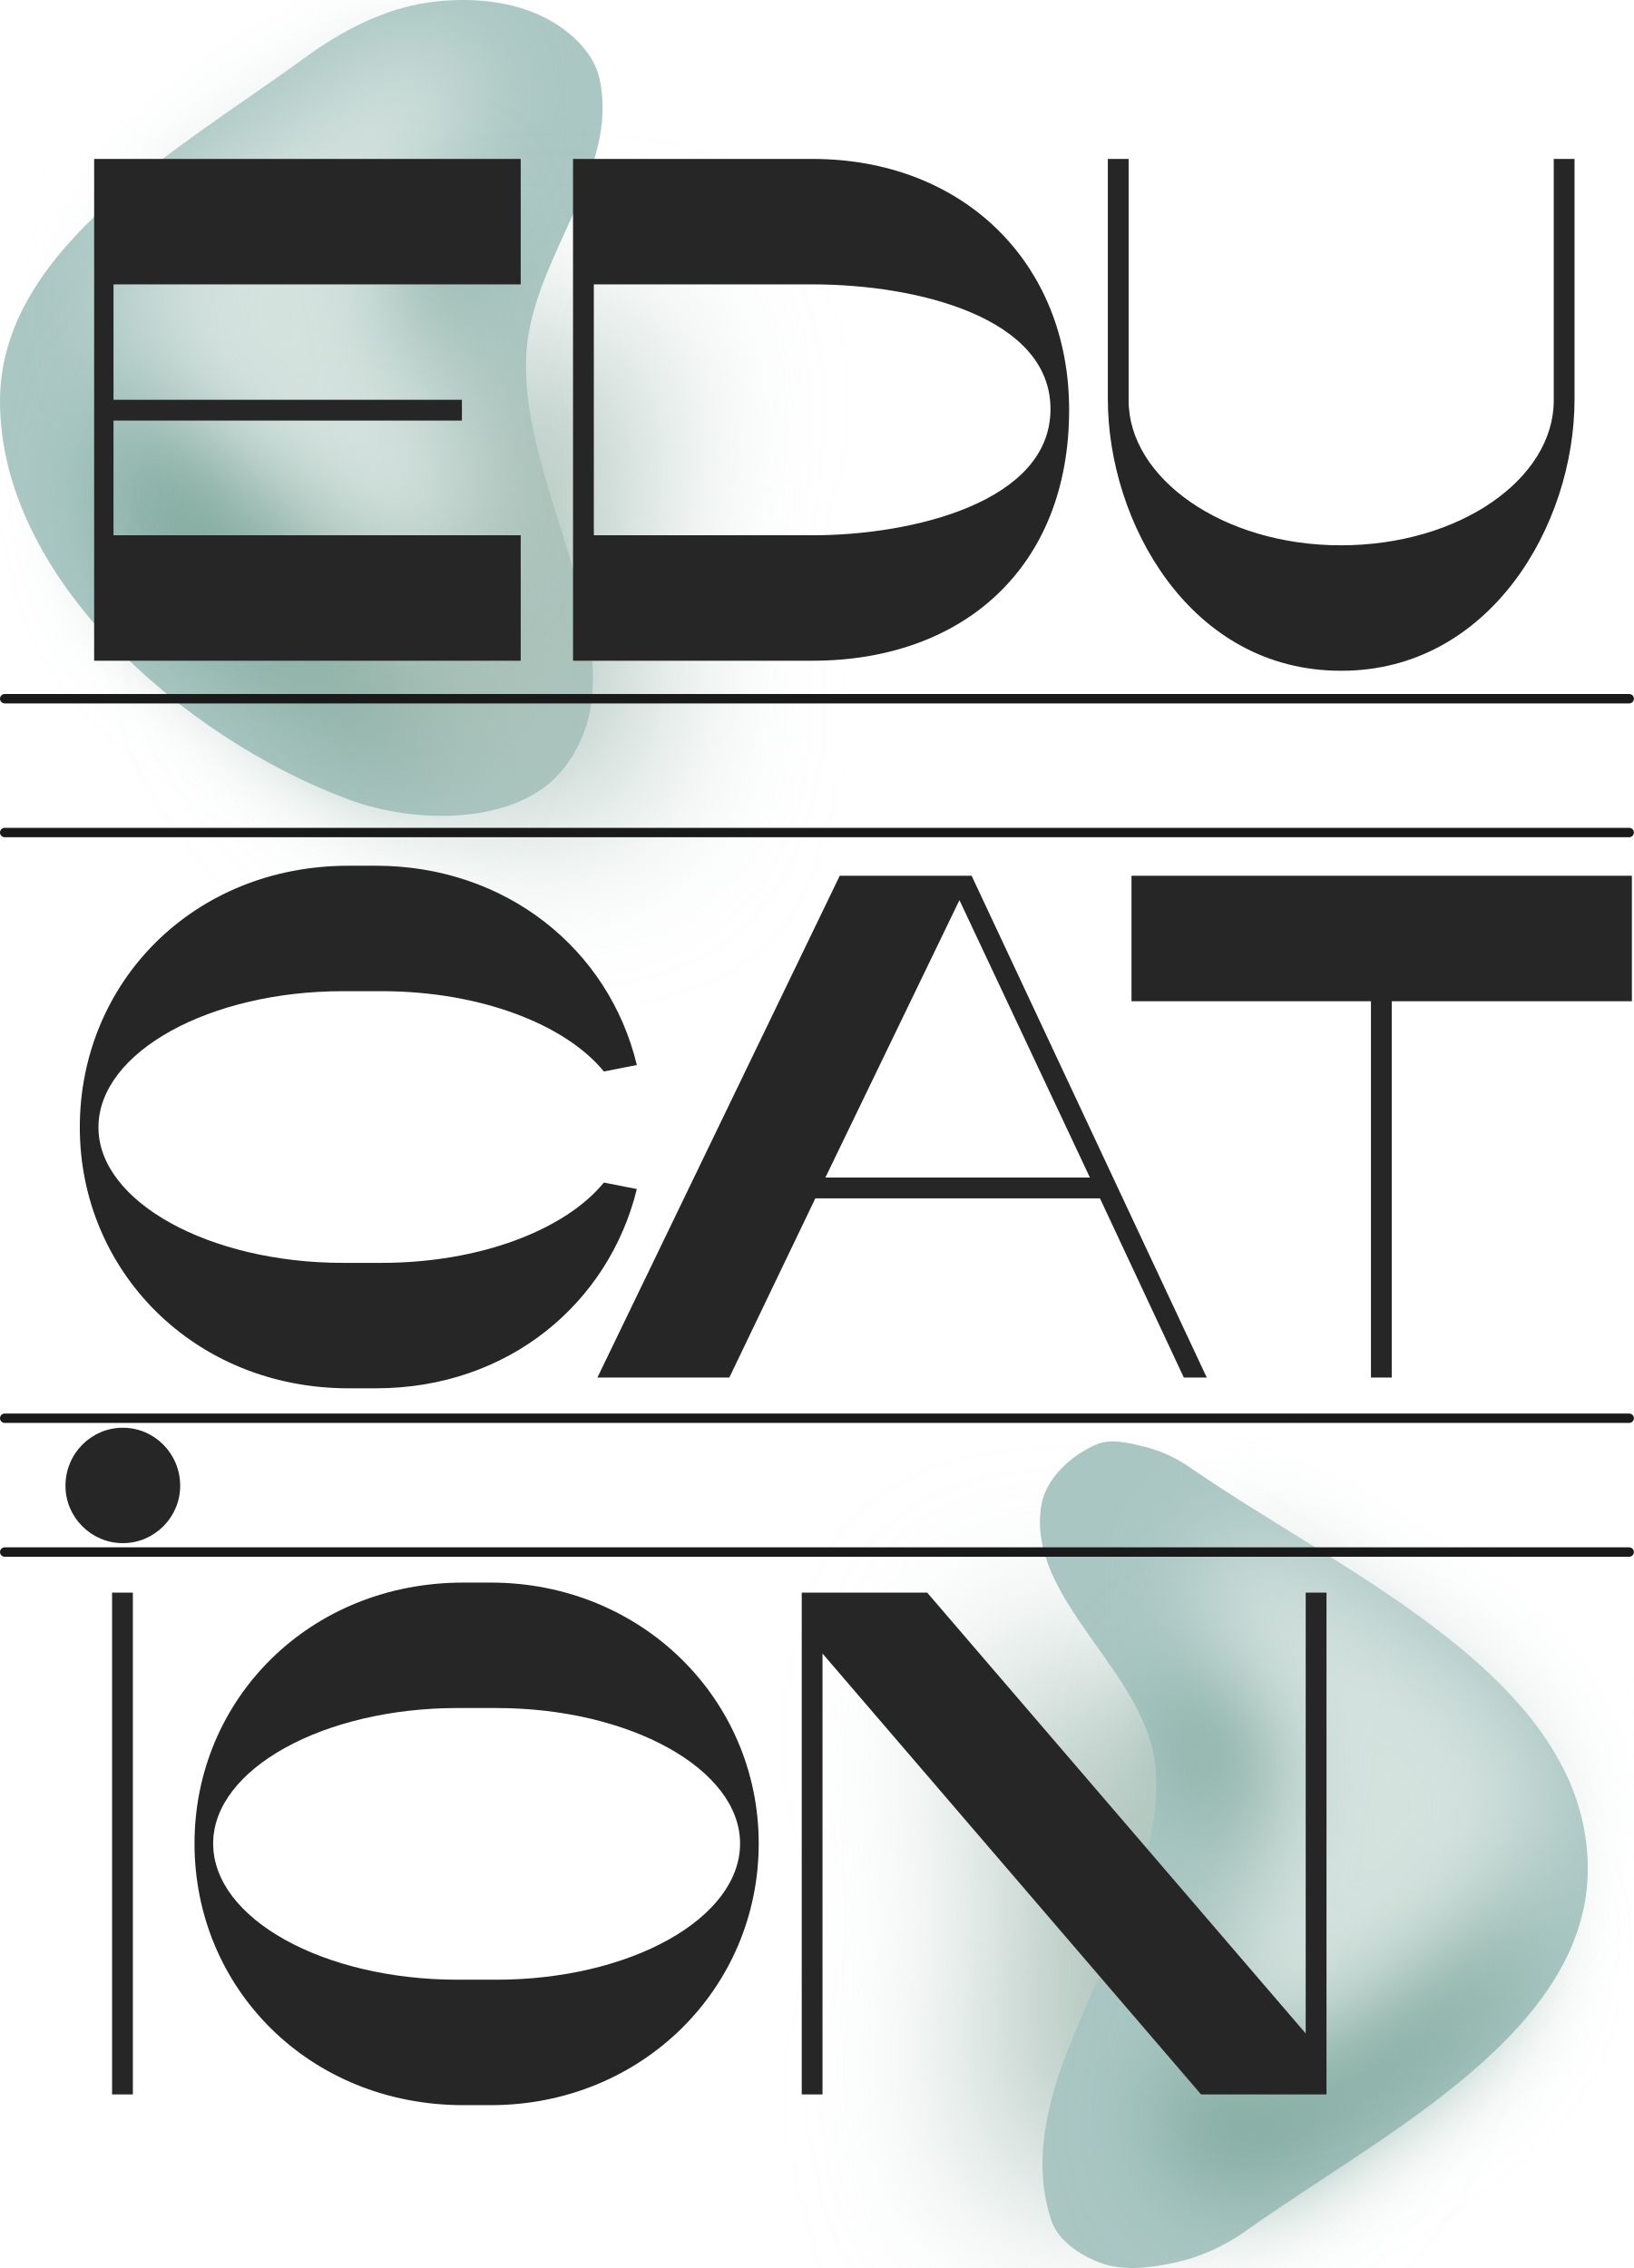
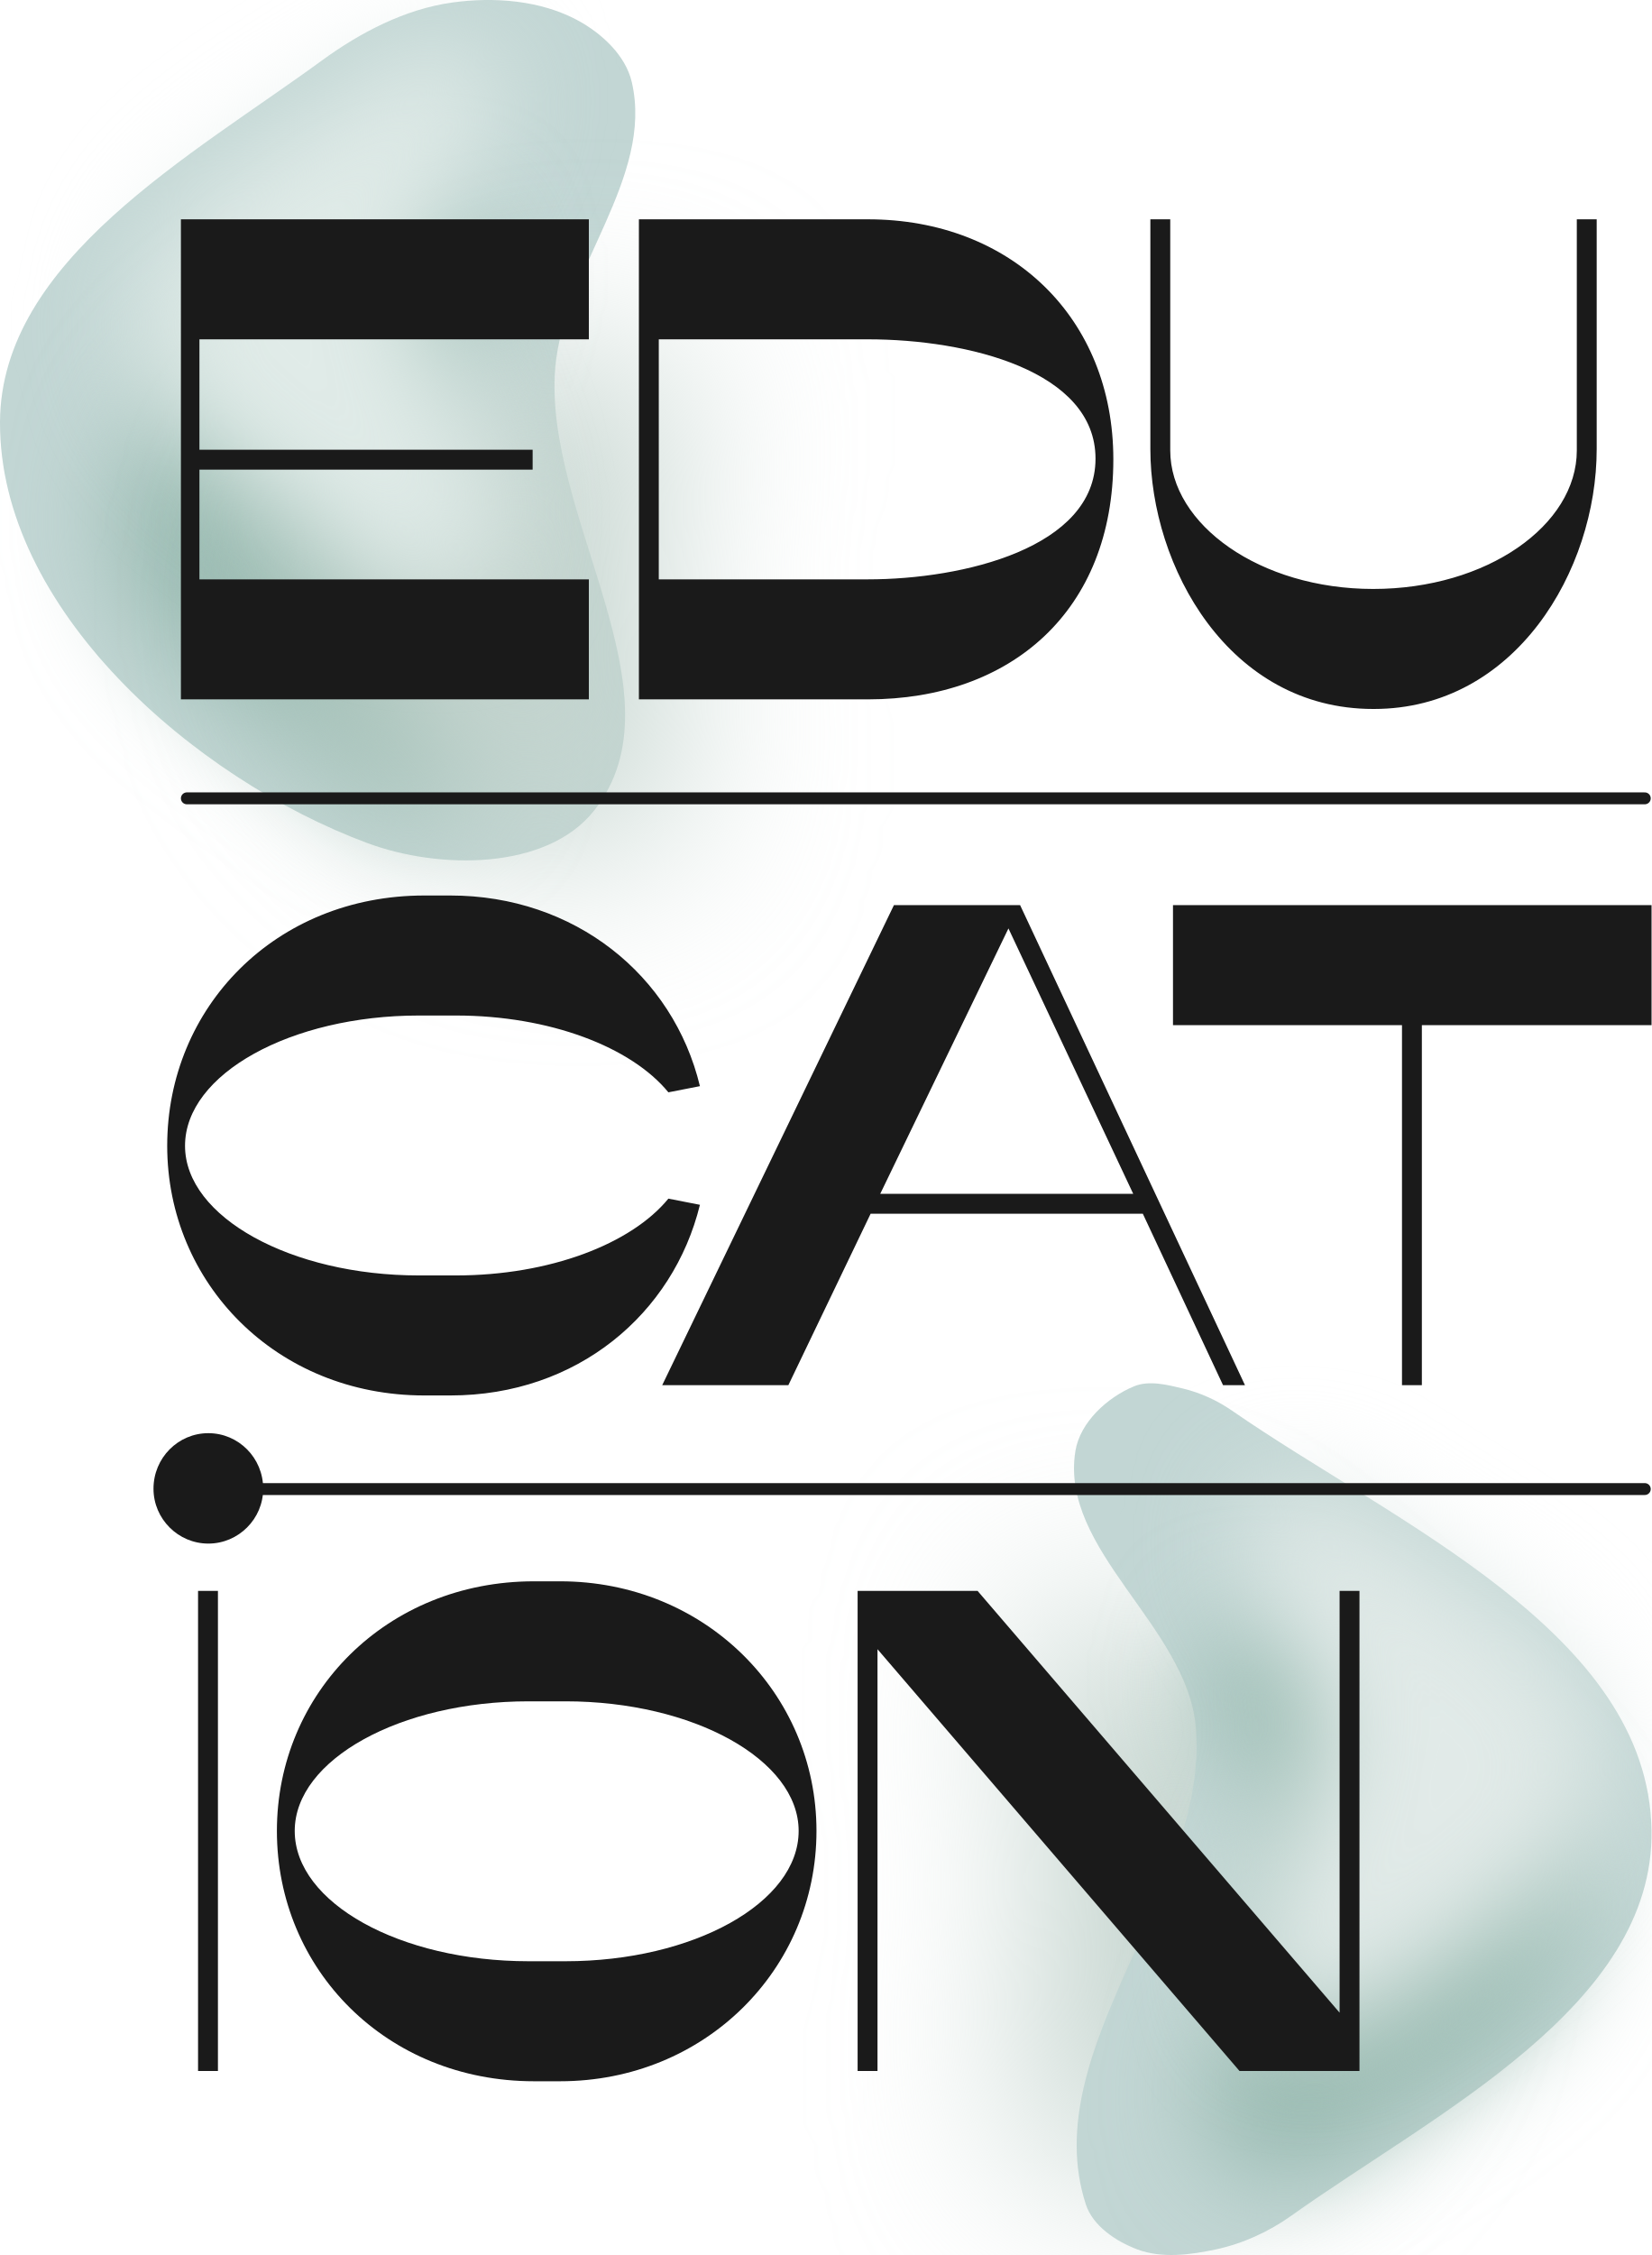
- <svg xmlns="http://www.w3.org/2000/svg" width="1641.184" height="2278.32" viewBox="0 0 434.23 602.806" version="1.1" id="svg1" xml:space="preserve">
+ <svg xmlns="http://www.w3.org/2000/svg" width="416.354" height="568.326" viewBox="0 0 416.354 568.326" version="1.1" id="svg1" xml:space="preserve">
  <defs id="defs1">
    <filter style="color-interpolation-filters:sRGB" id="filter2" x="-0.59" y="-0.436" width="2.18" height="1.872">
      <feGaussianBlur stdDeviation="32.661" id="feGaussianBlur2" />
    </filter>
    <filter style="color-interpolation-filters:sRGB" id="filter5" x="-0.341" y="-0.226" width="1.681" height="1.451">
      <feGaussianBlur stdDeviation="13.156" id="feGaussianBlur5" />
    </filter>
    <filter style="color-interpolation-filters:sRGB" id="filter3" x="-0.583" y="-0.431" width="2.167" height="1.862">
      <feGaussianBlur stdDeviation="32.283" id="feGaussianBlur3" />
    </filter>
  </defs>
-   <g id="layer1" transform="translate(-3891.067,-1519.334)">
-     <path id="path2" style="fill:#aac7c3;fill-opacity:1;stroke:none;stroke-width:13.229;stroke-linecap:square;stroke-miterlimit:4.7;stroke-dasharray:none;stroke-opacity:1" d="m 3983.772,1731.847 c -44.056,-16.341 -92.944,-59.209 -92.704,-106.198 0.208,-40.663 48.325,-67.089 81.16,-91.076 9.656,-7.054 20.93,-12.934 32.772,-14.593 10.577,-1.482 22.331,-0.592 31.726,4.49 6.054,3.275 12.049,8.825 13.61,15.528 5.619,24.137 -17.103,47.118 -19.27,71.805 -3.272,37.279 33.015,82.519 9.763,111.84 -11.939,15.055 -39.041,14.884 -57.056,8.202 z" />
-     <path id="path3" style="mix-blend-mode:normal;fill:#7ea89c;fill-opacity:1;stroke:none;stroke-width:13.229;stroke-linecap:square;stroke-miterlimit:4.7;stroke-dasharray:none;stroke-opacity:1;filter:url(#filter5)" d="m 3958.52,1564.741 c 26.079,18.054 66.751,35.572 67.286,67.286 0.477,28.236 -34.854,45.504 -57.851,61.895 -3.594,2.562 -7.777,4.473 -12.095,5.391 -4.104,0.873 -8.66,1.476 -12.587,0 -3.433,-1.29 -7.15,-3.756 -8.28,-7.245 -8.088,-24.981 20.078,-50.632 17.631,-76.775 -1.496,-15.982 -21.883,-28.276 -19.299,-44.119 0.75,-4.599 5.08,-8.571 9.381,-10.364 2.443,-1.018 5.358,-0.26 7.931,0.357 2.805,0.673 5.511,1.932 7.883,3.574 z" transform="matrix(-1,0,0,1.070374,7947.039,-96.38799)" />
-     <path id="path13" style="mix-blend-mode:normal;fill:#aac1b8;fill-opacity:1;stroke:none;stroke-width:18.493;stroke-linecap:square;stroke-miterlimit:4.7;stroke-dasharray:none;stroke-opacity:1;filter:url(#filter2)" d="m 3999.298,1714.07 c -36.532,-13.55 -77.071,-49.097 -76.871,-88.061 0.172,-33.718 40.072,-55.631 67.299,-75.521 8.007,-5.849 17.355,-10.725 27.175,-12.101 8.771,-1.228 18.517,-0.49 26.307,3.723 5.02,2.716 9.992,7.318 11.286,12.876 4.66,20.014 -14.182,39.071 -15.979,59.542 -2.714,30.912 27.377,68.426 8.095,92.74 -9.9,12.484 -32.374,12.342 -47.312,6.801 z" transform="matrix(0.7153685,0,0,0.7153685,1162.796,506.5723)" />
-     <path id="path1" style="mix-blend-mode:normal;fill:#aac1b8;fill-opacity:1;stroke:none;stroke-width:17.597;stroke-linecap:square;stroke-miterlimit:4.7;stroke-dasharray:none;stroke-opacity:1;filter:url(#filter3)" d="m 3999.298,1714.07 c -36.532,-13.55 -77.071,-49.097 -76.871,-88.061 0.172,-33.718 40.072,-55.631 67.299,-75.521 8.007,-5.849 17.355,-10.725 27.175,-12.101 8.771,-1.228 18.517,-0.49 26.307,3.723 5.02,2.716 9.992,7.318 11.286,12.876 4.66,20.014 -14.182,39.071 -15.979,59.542 -2.714,30.912 27.377,68.426 8.095,92.74 -9.9,12.484 -32.374,12.342 -47.312,6.801 z" transform="matrix(-0.7153685,0,0,0.7900755,7052.237,745.7759)" />
-     <path id="path5" style="fill:#a9c6c3;fill-opacity:1;stroke:none;stroke-width:13.229;stroke-linecap:square;stroke-miterlimit:4.7;stroke-dasharray:none;stroke-opacity:1" d="m 4207.372,1909.397 c 40.956,28.353 104.828,55.863 105.669,105.669 0.749,44.344 -54.737,71.461 -90.852,97.202 -5.645,4.023 -12.214,7.024 -18.994,8.467 -6.445,1.371 -13.599,2.317 -19.767,0 -5.391,-2.026 -11.229,-5.898 -13.003,-11.377 -12.703,-39.231 31.531,-79.514 27.689,-120.571 -2.349,-25.099 -34.365,-44.406 -30.308,-69.286 1.178,-7.223 7.978,-13.46 14.732,-16.277 3.836,-1.599 8.414,-0.408 12.455,0.561 4.406,1.056 8.654,3.034 12.379,5.613 z" />
-     <path id="path14" style="mix-blend-mode:normal;fill:#7ea89c;fill-opacity:1;stroke:none;stroke-width:13.229;stroke-linecap:square;stroke-miterlimit:4.7;stroke-dasharray:none;stroke-opacity:1;filter:url(#filter5)" d="m 4226.431,1966.604 c 26.079,18.054 66.751,35.572 67.286,67.286 0.477,28.236 -34.854,45.504 -57.851,61.895 -3.594,2.562 -7.777,4.473 -12.095,5.391 -4.104,0.873 -8.66,1.476 -12.587,0 -3.433,-1.29 -7.15,-3.756 -8.28,-7.245 -8.088,-24.981 20.078,-50.632 17.631,-76.775 -1.496,-15.982 -21.883,-28.276 -19.299,-44.119 0.75,-4.599 5.08,-8.571 9.381,-10.364 2.443,-1.018 5.358,-0.26 7.931,0.357 2.805,0.673 5.511,1.932 7.883,3.574 z" />
-     <path id="path11" style="mix-blend-mode:normal;fill:#d4e2de;fill-opacity:1;stroke:none;stroke-width:13.229;stroke-linecap:square;stroke-miterlimit:4.7;stroke-dasharray:none;stroke-opacity:1;filter:url(#filter5)" d="m 4234.659,1931.817 c 26.079,18.054 66.751,35.572 67.286,67.286 0.477,28.236 -34.854,45.504 -57.851,61.895 -3.594,2.562 -7.777,4.473 -12.095,5.391 -4.104,0.873 -8.66,1.476 -12.587,0 -3.433,-1.29 -7.15,-3.756 -8.28,-7.245 -8.088,-24.981 20.078,-50.632 17.631,-76.775 -1.496,-15.982 -21.883,-28.276 -19.299,-44.119 0.75,-4.599 5.08,-8.571 9.381,-10.364 2.443,-1.018 5.358,-0.26 7.931,0.357 2.805,0.673 5.511,1.932 7.883,3.574 z" />
-     <path id="path12" style="mix-blend-mode:normal;fill:#d4e2de;fill-opacity:1;stroke:none;stroke-width:13.229;stroke-linecap:square;stroke-miterlimit:4.7;stroke-dasharray:none;stroke-opacity:1;filter:url(#filter5)" d="m 3950.212,1533.883 c 26.079,18.054 66.751,35.572 67.286,67.286 0.477,28.236 -34.854,45.504 -57.851,61.895 -3.594,2.562 -7.777,4.473 -12.095,5.391 -4.104,0.873 -8.66,1.476 -12.587,0 -3.433,-1.29 -7.15,-3.756 -8.28,-7.245 -8.088,-24.981 20.078,-50.632 17.631,-76.775 -1.496,-15.982 -21.883,-28.276 -19.299,-44.119 0.75,-4.599 5.08,-8.571 9.381,-10.364 2.443,-1.018 5.358,-0.26 7.931,0.357 2.805,0.673 5.511,1.932 7.883,3.574 z" transform="matrix(-1,0,0,1,7942.293,0)" />
-     <g id="g8" transform="translate(0,188.9915)">
-       <path style="fill:none;stroke:#1a1a1a;stroke-width:2.5;stroke-linecap:round;stroke-linejoin:miter;stroke-dasharray:none;stroke-opacity:1" d="m 3892.317,1742.858 h 431.73" id="path4" />
-       <path style="fill:none;stroke:#1a1a1a;stroke-width:2.5;stroke-linecap:round;stroke-linejoin:miter;stroke-dasharray:none;stroke-opacity:1" d="m 3892.317,1707.292 h 431.73" id="path201-8" />
+   <g id="layer1" transform="translate(-4471.707,-1575.581)">
+     <g id="g4" transform="translate(575.0131,21.76723)">
+       <path id="path1" style="mix-blend-mode:normal;fill:#c4d4ce;fill-opacity:1;stroke:none;stroke-width:17.597;stroke-linecap:square;stroke-miterlimit:4.7;stroke-dasharray:none;stroke-opacity:1;filter:url(#filter3)" d="m 3999.298,1714.07 c -36.532,-13.55 -77.071,-49.097 -76.871,-88.061 0.172,-33.718 40.072,-55.631 67.299,-75.521 8.007,-5.849 17.355,-10.725 27.175,-12.101 8.771,-1.228 18.517,-0.49 26.307,3.723 5.02,2.716 9.992,7.318 11.286,12.876 4.66,20.014 -14.182,39.071 -15.979,59.542 -2.714,30.912 27.377,68.426 8.095,92.74 -9.9,12.484 -32.374,12.342 -47.312,6.801 z" transform="matrix(-0.7153685,0,0,0.7900755,7052.237,745.7759)" />
+       <path id="path5" style="fill:#c2d6d4;fill-opacity:1;stroke:none;stroke-width:13.229;stroke-linecap:square;stroke-miterlimit:4.7;stroke-dasharray:none;stroke-opacity:1" d="m 4207.372,1909.397 c 40.956,28.353 104.828,55.863 105.669,105.669 0.749,44.344 -54.737,71.461 -90.852,97.202 -5.645,4.023 -12.214,7.024 -18.994,8.467 -6.445,1.371 -13.599,2.317 -19.767,0 -5.391,-2.026 -11.229,-5.898 -13.003,-11.377 -12.703,-39.231 31.531,-79.514 27.689,-120.571 -2.349,-25.099 -34.365,-44.406 -30.308,-69.286 1.178,-7.223 7.978,-13.46 14.732,-16.277 3.836,-1.599 8.414,-0.408 12.455,0.561 4.406,1.056 8.654,3.034 12.379,5.613 z" />
+       <path id="path14" style="mix-blend-mode:normal;fill:#94b7ad;fill-opacity:1;stroke:none;stroke-width:13.229;stroke-linecap:square;stroke-miterlimit:4.7;stroke-dasharray:none;stroke-opacity:1;filter:url(#filter5)" d="m 4226.431,1966.604 c 26.079,18.054 66.751,35.572 67.286,67.286 0.477,28.236 -34.854,45.504 -57.851,61.895 -3.594,2.562 -7.777,4.473 -12.095,5.391 -4.104,0.873 -8.66,1.476 -12.587,0 -3.433,-1.29 -7.15,-3.756 -8.28,-7.245 -8.088,-24.981 20.078,-50.632 17.631,-76.775 -1.496,-15.982 -21.883,-28.276 -19.299,-44.119 0.75,-4.599 5.08,-8.571 9.381,-10.364 2.443,-1.018 5.358,-0.26 7.931,0.357 2.805,0.673 5.511,1.932 7.883,3.574 z" />
+       <path id="path11" style="mix-blend-mode:normal;fill:#e1eae8;fill-opacity:1;stroke:none;stroke-width:13.229;stroke-linecap:square;stroke-miterlimit:4.7;stroke-dasharray:none;stroke-opacity:1;filter:url(#filter5)" d="m 4234.659,1931.817 c 26.079,18.054 66.751,35.572 67.286,67.286 0.477,28.236 -34.854,45.504 -57.851,61.895 -3.594,2.562 -7.777,4.473 -12.095,5.391 -4.104,0.873 -8.66,1.476 -12.587,0 -3.433,-1.29 -7.15,-3.756 -8.28,-7.245 -8.088,-24.981 20.078,-50.632 17.631,-76.775 -1.496,-15.982 -21.883,-28.276 -19.299,-44.119 0.75,-4.599 5.08,-8.571 9.381,-10.364 2.443,-1.018 5.358,-0.26 7.931,0.357 2.805,0.673 5.511,1.932 7.883,3.574 z" />
    </g>
-     <g id="g10" transform="translate(0,-2.248958)">
-       <path style="fill:none;stroke:#1a1a1a;stroke-width:2.5;stroke-linecap:round;stroke-linejoin:miter;stroke-dasharray:none;stroke-opacity:1" d="m 3892.317,1742.858 h 431.73" id="path9" />
-       <path style="fill:none;stroke:#1a1a1a;stroke-width:2.5;stroke-linecap:round;stroke-linejoin:miter;stroke-dasharray:none;stroke-opacity:1" d="m 3892.317,1707.292 h 431.73" id="path10" />
+     <g id="g3" transform="translate(580.6398,56.24701)">
+       <path id="path2" style="fill:#c2d6d4;fill-opacity:1;stroke:none;stroke-width:13.229;stroke-linecap:square;stroke-miterlimit:4.7;stroke-dasharray:none;stroke-opacity:1" d="m 3983.772,1731.847 c -44.056,-16.341 -92.944,-59.209 -92.704,-106.198 0.208,-40.663 48.325,-67.089 81.16,-91.076 9.656,-7.054 20.93,-12.934 32.772,-14.593 10.577,-1.482 22.331,-0.592 31.726,4.49 6.054,3.275 12.049,8.825 13.61,15.528 5.619,24.137 -17.103,47.118 -19.27,71.805 -3.272,37.279 33.015,82.519 9.763,111.84 -11.939,15.055 -39.041,14.884 -57.056,8.202 z" />
+       <path id="path3" style="mix-blend-mode:normal;fill:#94b7ad;fill-opacity:1;stroke:none;stroke-width:13.229;stroke-linecap:square;stroke-miterlimit:4.7;stroke-dasharray:none;stroke-opacity:1;filter:url(#filter5)" d="m 3958.52,1564.741 c 26.079,18.054 66.751,35.572 67.286,67.286 0.477,28.236 -34.854,45.504 -57.851,61.895 -3.594,2.562 -7.777,4.473 -12.095,5.391 -4.104,0.873 -8.66,1.476 -12.587,0 -3.433,-1.29 -7.15,-3.756 -8.28,-7.245 -8.088,-24.981 20.078,-50.632 17.631,-76.775 -1.496,-15.982 -21.883,-28.276 -19.299,-44.119 0.75,-4.599 5.08,-8.571 9.381,-10.364 2.443,-1.018 5.358,-0.26 7.931,0.357 2.805,0.673 5.511,1.932 7.883,3.574 z" transform="matrix(-1,0,0,1.070374,7947.039,-96.38799)" />
+       <path id="path13" style="mix-blend-mode:normal;fill:#c4d4ce;fill-opacity:1;stroke:none;stroke-width:18.493;stroke-linecap:square;stroke-miterlimit:4.7;stroke-dasharray:none;stroke-opacity:1;filter:url(#filter2)" d="m 3999.298,1714.07 c -36.532,-13.55 -77.071,-49.097 -76.871,-88.061 0.172,-33.718 40.072,-55.631 67.299,-75.521 8.007,-5.849 17.355,-10.725 27.175,-12.101 8.771,-1.228 18.517,-0.49 26.307,3.723 5.02,2.716 9.992,7.318 11.286,12.876 4.66,20.014 -14.182,39.071 -15.979,59.542 -2.714,30.912 27.377,68.426 8.095,92.74 -9.9,12.484 -32.374,12.342 -47.312,6.801 z" transform="matrix(0.7153685,0,0,0.7153685,1162.796,506.5723)" />
+       <path id="path12" style="mix-blend-mode:normal;fill:#e0ebe8;fill-opacity:1;stroke:none;stroke-width:13.229;stroke-linecap:square;stroke-miterlimit:4.7;stroke-dasharray:none;stroke-opacity:1;filter:url(#filter5)" d="m 3950.212,1533.883 c 26.079,18.054 66.751,35.572 67.286,67.286 0.477,28.236 -34.854,45.504 -57.851,61.895 -3.594,2.562 -7.777,4.473 -12.095,5.391 -4.104,0.873 -8.66,1.476 -12.587,0 -3.433,-1.29 -7.15,-3.756 -8.28,-7.245 -8.088,-24.981 20.078,-50.632 17.631,-76.775 -1.496,-15.982 -21.883,-28.276 -19.299,-44.119 0.75,-4.599 5.08,-8.571 9.381,-10.364 2.443,-1.018 5.358,-0.26 7.931,0.357 2.805,0.673 5.511,1.932 7.883,3.574 z" transform="matrix(-1,0,0,1,7942.293,0)" />
    </g>
-     <g id="text6" style="font-size:190.527px;line-height:1;font-family:Misto;-inkscape-font-specification:Misto;fill:#262626;fill-opacity:1;stroke-width:0.265" aria-label="EDU&#10;CAT&#10;ION" transform="translate(8.436393,0.04760699)">
-       <path d="m 4021.016,1694.898 v -33.342 h -108.219 v -30.484 h 92.596 v -5.525 h -92.596 v -30.675 h 108.219 v -33.342 h -113.364 v 133.369 z m 77.544,-133.369 h -63.636 v 133.369 h 63.636 c 39.82,0 68.209,-24.578 68.209,-66.684 0,-39.249 -28.389,-66.684 -68.209,-66.684 z m 0,100.027 h -58.111 v -66.684 h 58.111 c 27.817,0 63.255,8.764 63.255,33.152 0,24.768 -36.772,33.533 -63.255,33.533 z m 84.022,-35.819 v -64.208 h -5.525 v 63.827 c 0,32.58 21.72,72.21 61.921,72.21 h 0.191 c 39.248,0 61.921,-38.486 61.921,-72.21 v -63.827 h -5.525 v 64.208 c 0,20.767 -24.959,38.486 -56.587,38.486 -31.437,0 -56.396,-17.91 -56.396,-38.486 z" id="path6" style="fill:#262626;fill-opacity:1" />
-       <path d="m 3903.842,1818.931 c 0,38.105 30.294,69.352 71.448,69.352 h 7.24 c 35.248,0 61.921,-22.673 69.352,-52.967 l -8.764,-1.715 c -10.288,12.575 -32.961,21.339 -59.063,21.339 h -10.289 c -35.438,0 -64.97,-16.195 -64.97,-36.01 0,-20.005 29.532,-36.2 64.97,-36.2 h 10.289 c 26.102,0 48.775,8.764 59.063,21.339 l 8.764,-1.715 c -7.431,-30.865 -34.867,-52.967 -69.352,-52.967 h -7.24 c -41.344,0 -71.448,31.056 -71.448,69.542 z m 299.508,66.494 -62.493,-133.369 h -35.057 l -64.398,133.369 h 35.057 l 22.863,-47.632 h 75.639 l 22.292,47.632 z m -31.056,-53.157 h -70.304 l 35.629,-73.734 z m 74.687,-46.87 v 100.027 h 5.525 V 1785.398 h 63.827 v -33.342 h -132.988 v 33.342 z" id="path7" style="fill:#262626;fill-opacity:1" />
-       <path d="m 3930.516,1914.194 c 0,-8.574 -6.859,-15.433 -15.242,-15.433 -8.383,0 -15.242,6.859 -15.242,15.433 0,8.383 6.859,15.242 15.242,15.242 8.383,0 15.242,-6.859 15.242,-15.242 z m -18.1,28.389 v 133.369 h 5.525 v -133.369 z m 100.598,-2.667 h -7.24 c -40.963,0 -71.448,31.056 -71.448,69.352 0,38.486 30.484,69.542 71.448,69.542 h 7.24 c 40.201,0 71.257,-31.056 71.257,-69.542 0,-38.296 -31.056,-69.352 -71.257,-69.352 z m -73.734,69.352 c 0,-19.815 29.341,-36.01 64.97,-36.01 h 10.288 c 35.438,0 64.779,16.195 64.779,36.01 0,20.005 -29.341,36.2 -64.779,36.2 h -10.288 c -35.629,0 -64.97,-16.195 -64.97,-36.2 z m 156.423,66.684 h 5.525 v -117.174 l 100.598,117.174 h 33.342 v -133.369 h -5.525 v 117.174 l -100.598,-117.174 h -33.342 z" id="path8" style="fill:#262626;fill-opacity:1" />
+     <g id="text6" style="font-size:190.527px;line-height:1;font-family:Misto;-inkscape-font-specification:Misto;fill:#1a1a1a;fill-opacity:1;stroke-width:0.292" aria-label="EDU&#10;CAT&#10;ION" transform="matrix(0.9071761,0,0,0.9071761,972.3872,214.2718)">
+       <path d="m 4021.016,1694.898 v -33.342 h -108.219 v -30.484 h 92.596 v -5.525 h -92.596 v -30.675 h 108.219 v -33.342 h -113.364 v 133.369 z m 77.544,-133.369 h -63.636 v 133.369 h 63.636 c 39.82,0 68.209,-24.578 68.209,-66.684 0,-39.249 -28.389,-66.684 -68.209,-66.684 z m 0,100.027 h -58.111 v -66.684 h 58.111 c 27.817,0 63.255,8.764 63.255,33.152 0,24.768 -36.772,33.533 -63.255,33.533 z m 84.022,-35.819 v -64.208 h -5.525 v 63.827 c 0,32.58 21.72,72.21 61.921,72.21 h 0.191 c 39.248,0 61.921,-38.486 61.921,-72.21 v -63.827 h -5.525 v 64.208 c 0,20.767 -24.959,38.486 -56.587,38.486 -31.437,0 -56.396,-17.91 -56.396,-38.486 z" id="path6" style="fill:#1a1a1a;fill-opacity:1;stroke-width:0.292" />
+       <path d="m 3903.842,1818.931 c 0,38.105 30.294,69.352 71.448,69.352 h 7.24 c 35.248,0 61.921,-22.673 69.352,-52.967 l -8.764,-1.715 c -10.288,12.575 -32.961,21.339 -59.063,21.339 h -10.289 c -35.438,0 -64.97,-16.195 -64.97,-36.01 0,-20.005 29.532,-36.2 64.97,-36.2 h 10.289 c 26.102,0 48.775,8.764 59.063,21.339 l 8.764,-1.715 c -7.431,-30.865 -34.867,-52.967 -69.352,-52.967 h -7.24 c -41.344,0 -71.448,31.056 -71.448,69.542 z m 299.508,66.494 -62.493,-133.369 h -35.057 l -64.398,133.369 h 35.057 l 22.863,-47.632 h 75.639 l 22.292,47.632 z m -31.056,-53.157 h -70.304 l 35.629,-73.734 z m 74.687,-46.87 v 100.027 h 5.525 V 1785.398 h 63.827 v -33.342 h -132.988 v 33.342 z" id="path7" style="fill:#1a1a1a;fill-opacity:1;stroke-width:0.292" />
+       <path d="m 3930.516,1914.194 c 0,-8.574 -6.859,-15.433 -15.242,-15.433 -8.383,0 -15.242,6.859 -15.242,15.433 0,8.383 6.859,15.242 15.242,15.242 8.383,0 15.242,-6.859 15.242,-15.242 z m -18.1,28.389 v 133.369 h 5.525 v -133.369 z m 100.598,-2.667 h -7.24 c -40.963,0 -71.448,31.056 -71.448,69.352 0,38.486 30.484,69.542 71.448,69.542 h 7.24 c 40.201,0 71.257,-31.056 71.257,-69.542 0,-38.296 -31.056,-69.352 -71.257,-69.352 z m -73.734,69.352 c 0,-19.815 29.341,-36.01 64.97,-36.01 h 10.288 c 35.438,0 64.779,16.195 64.779,36.01 0,20.005 -29.341,36.2 -64.779,36.2 h -10.288 c -35.629,0 -64.97,-16.195 -64.97,-36.2 z m 156.423,66.684 h 5.525 v -117.174 l 100.598,117.174 h 33.342 v -133.369 h -5.525 v 117.174 l -100.598,-117.174 h -33.342 z" id="path8" style="fill:#1a1a1a;fill-opacity:1;stroke-width:0.292" />
    </g>
+     <path style="fill:none;stroke:#1a1a1a;stroke-width:3;stroke-linecap:round;stroke-linejoin:round;stroke-dasharray:none;stroke-opacity:1" d="m 4518.816,1776.785 h 367.539" id="path27" />
+     <path style="fill:none;stroke:#1a1a1a;stroke-width:3;stroke-linecap:round;stroke-linejoin:round;stroke-dasharray:none;stroke-opacity:1" d="m 4518.816,1950.867 h 367.539" id="path26" />
  </g>
</svg>
